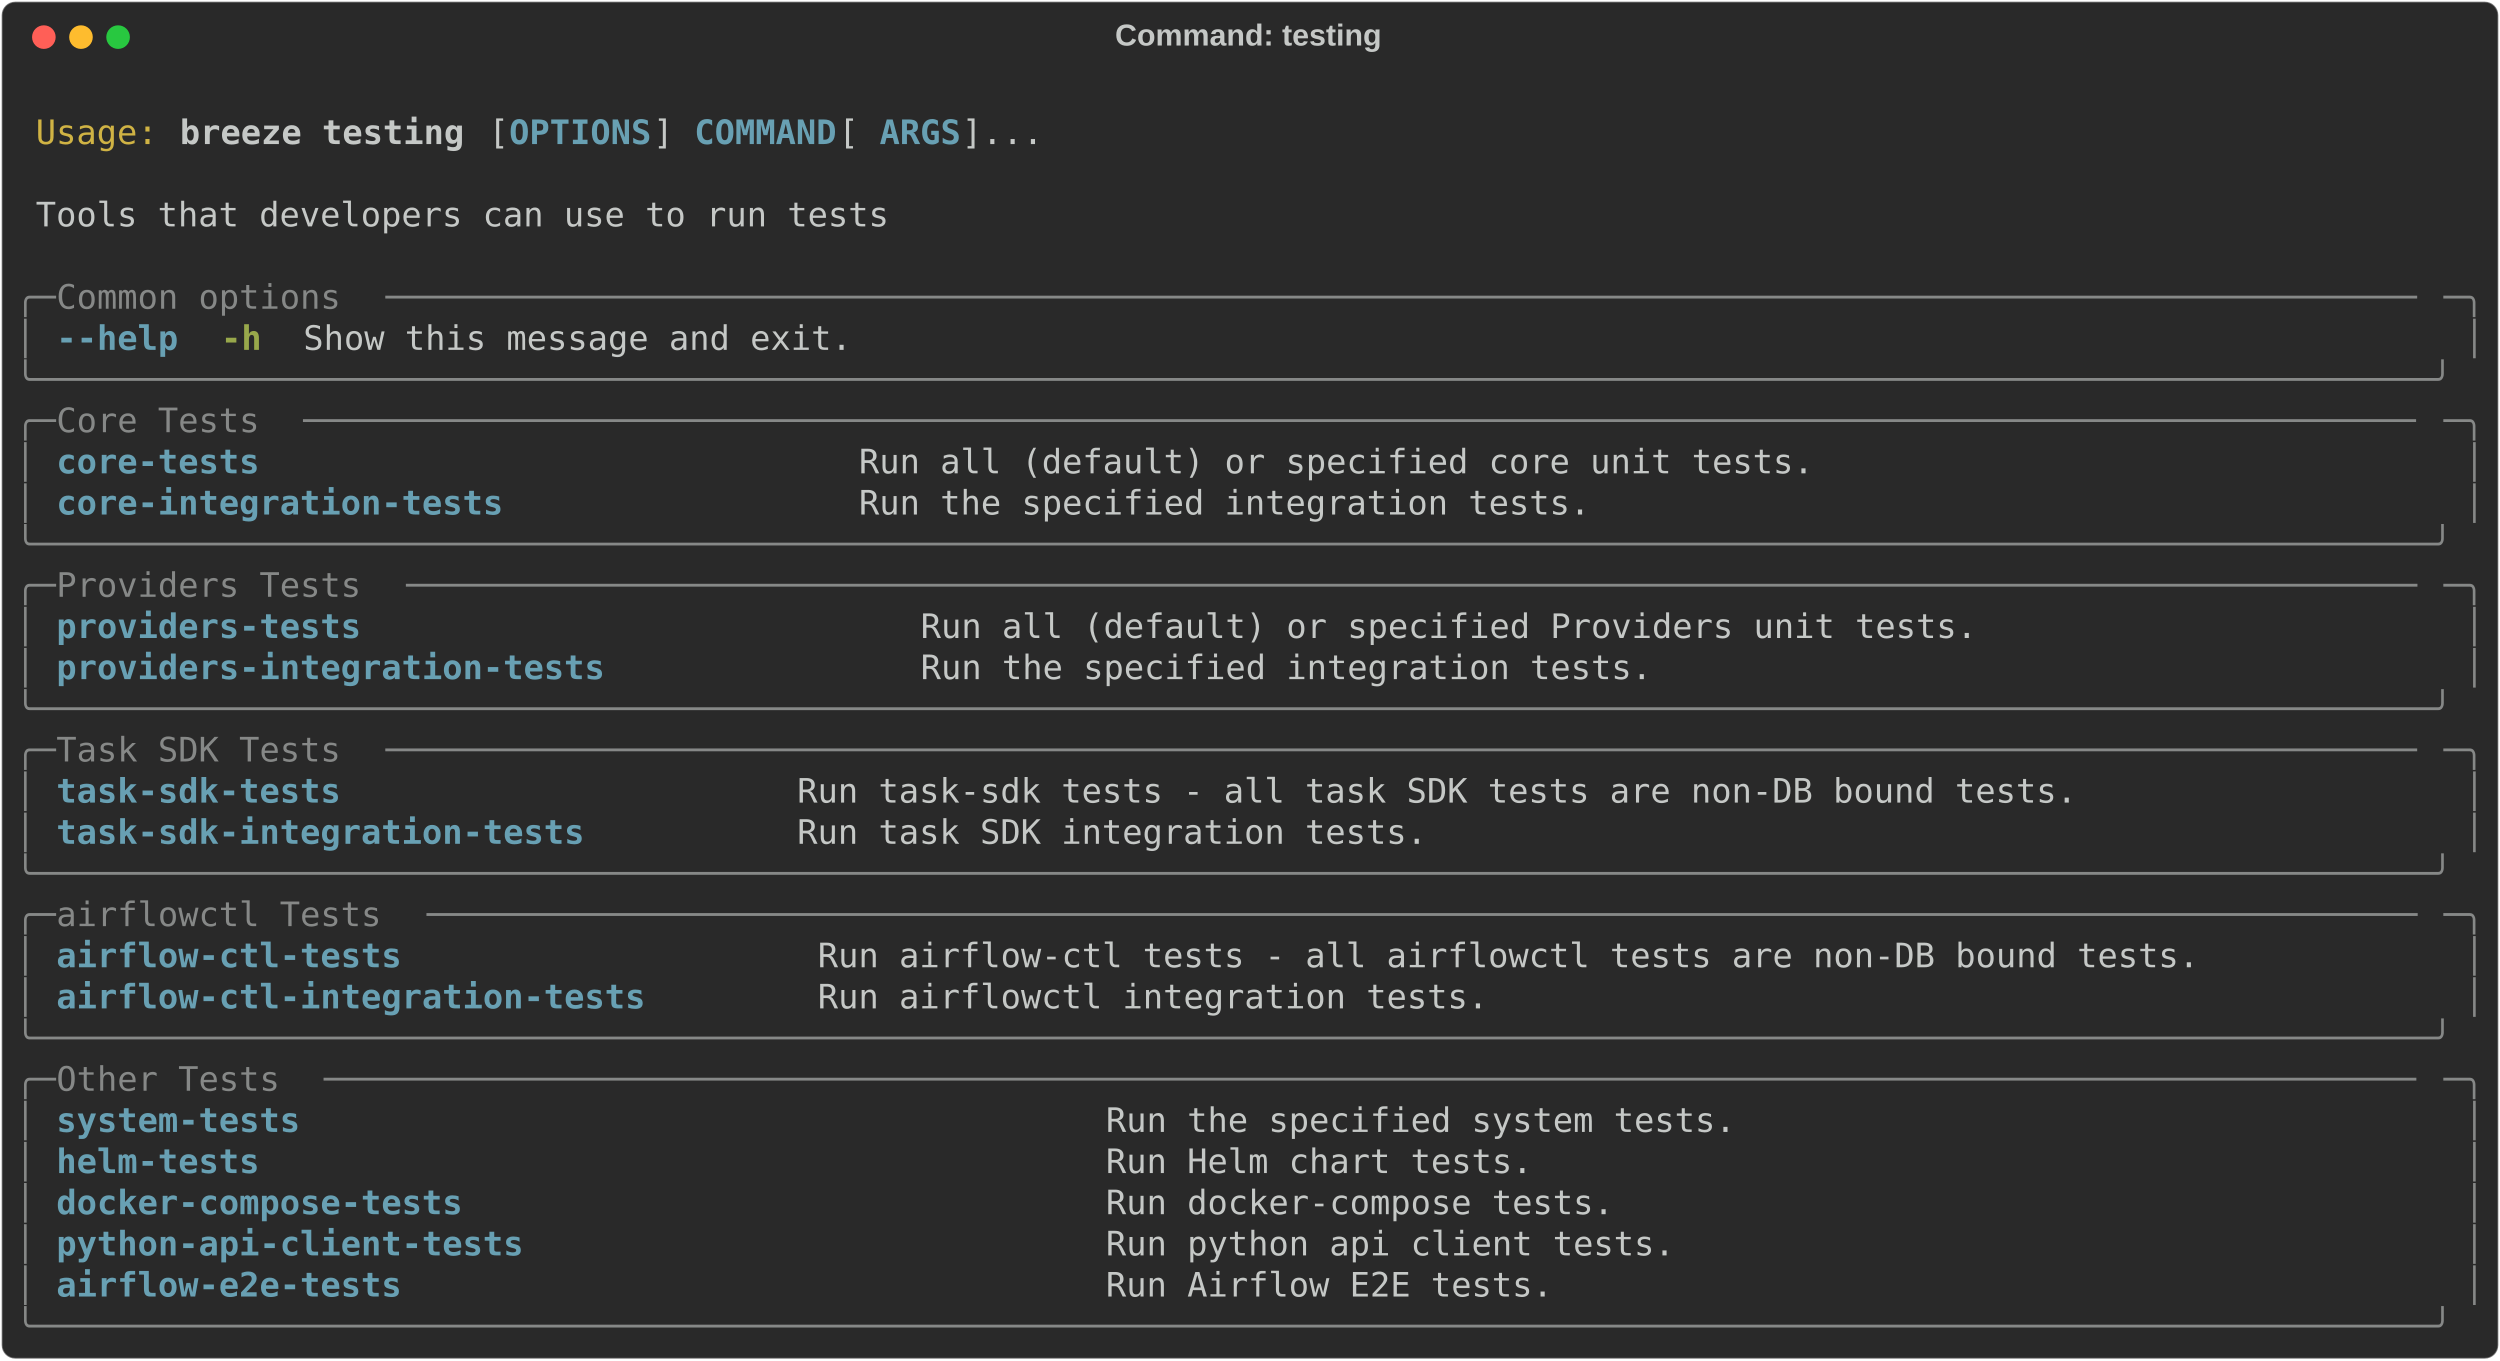
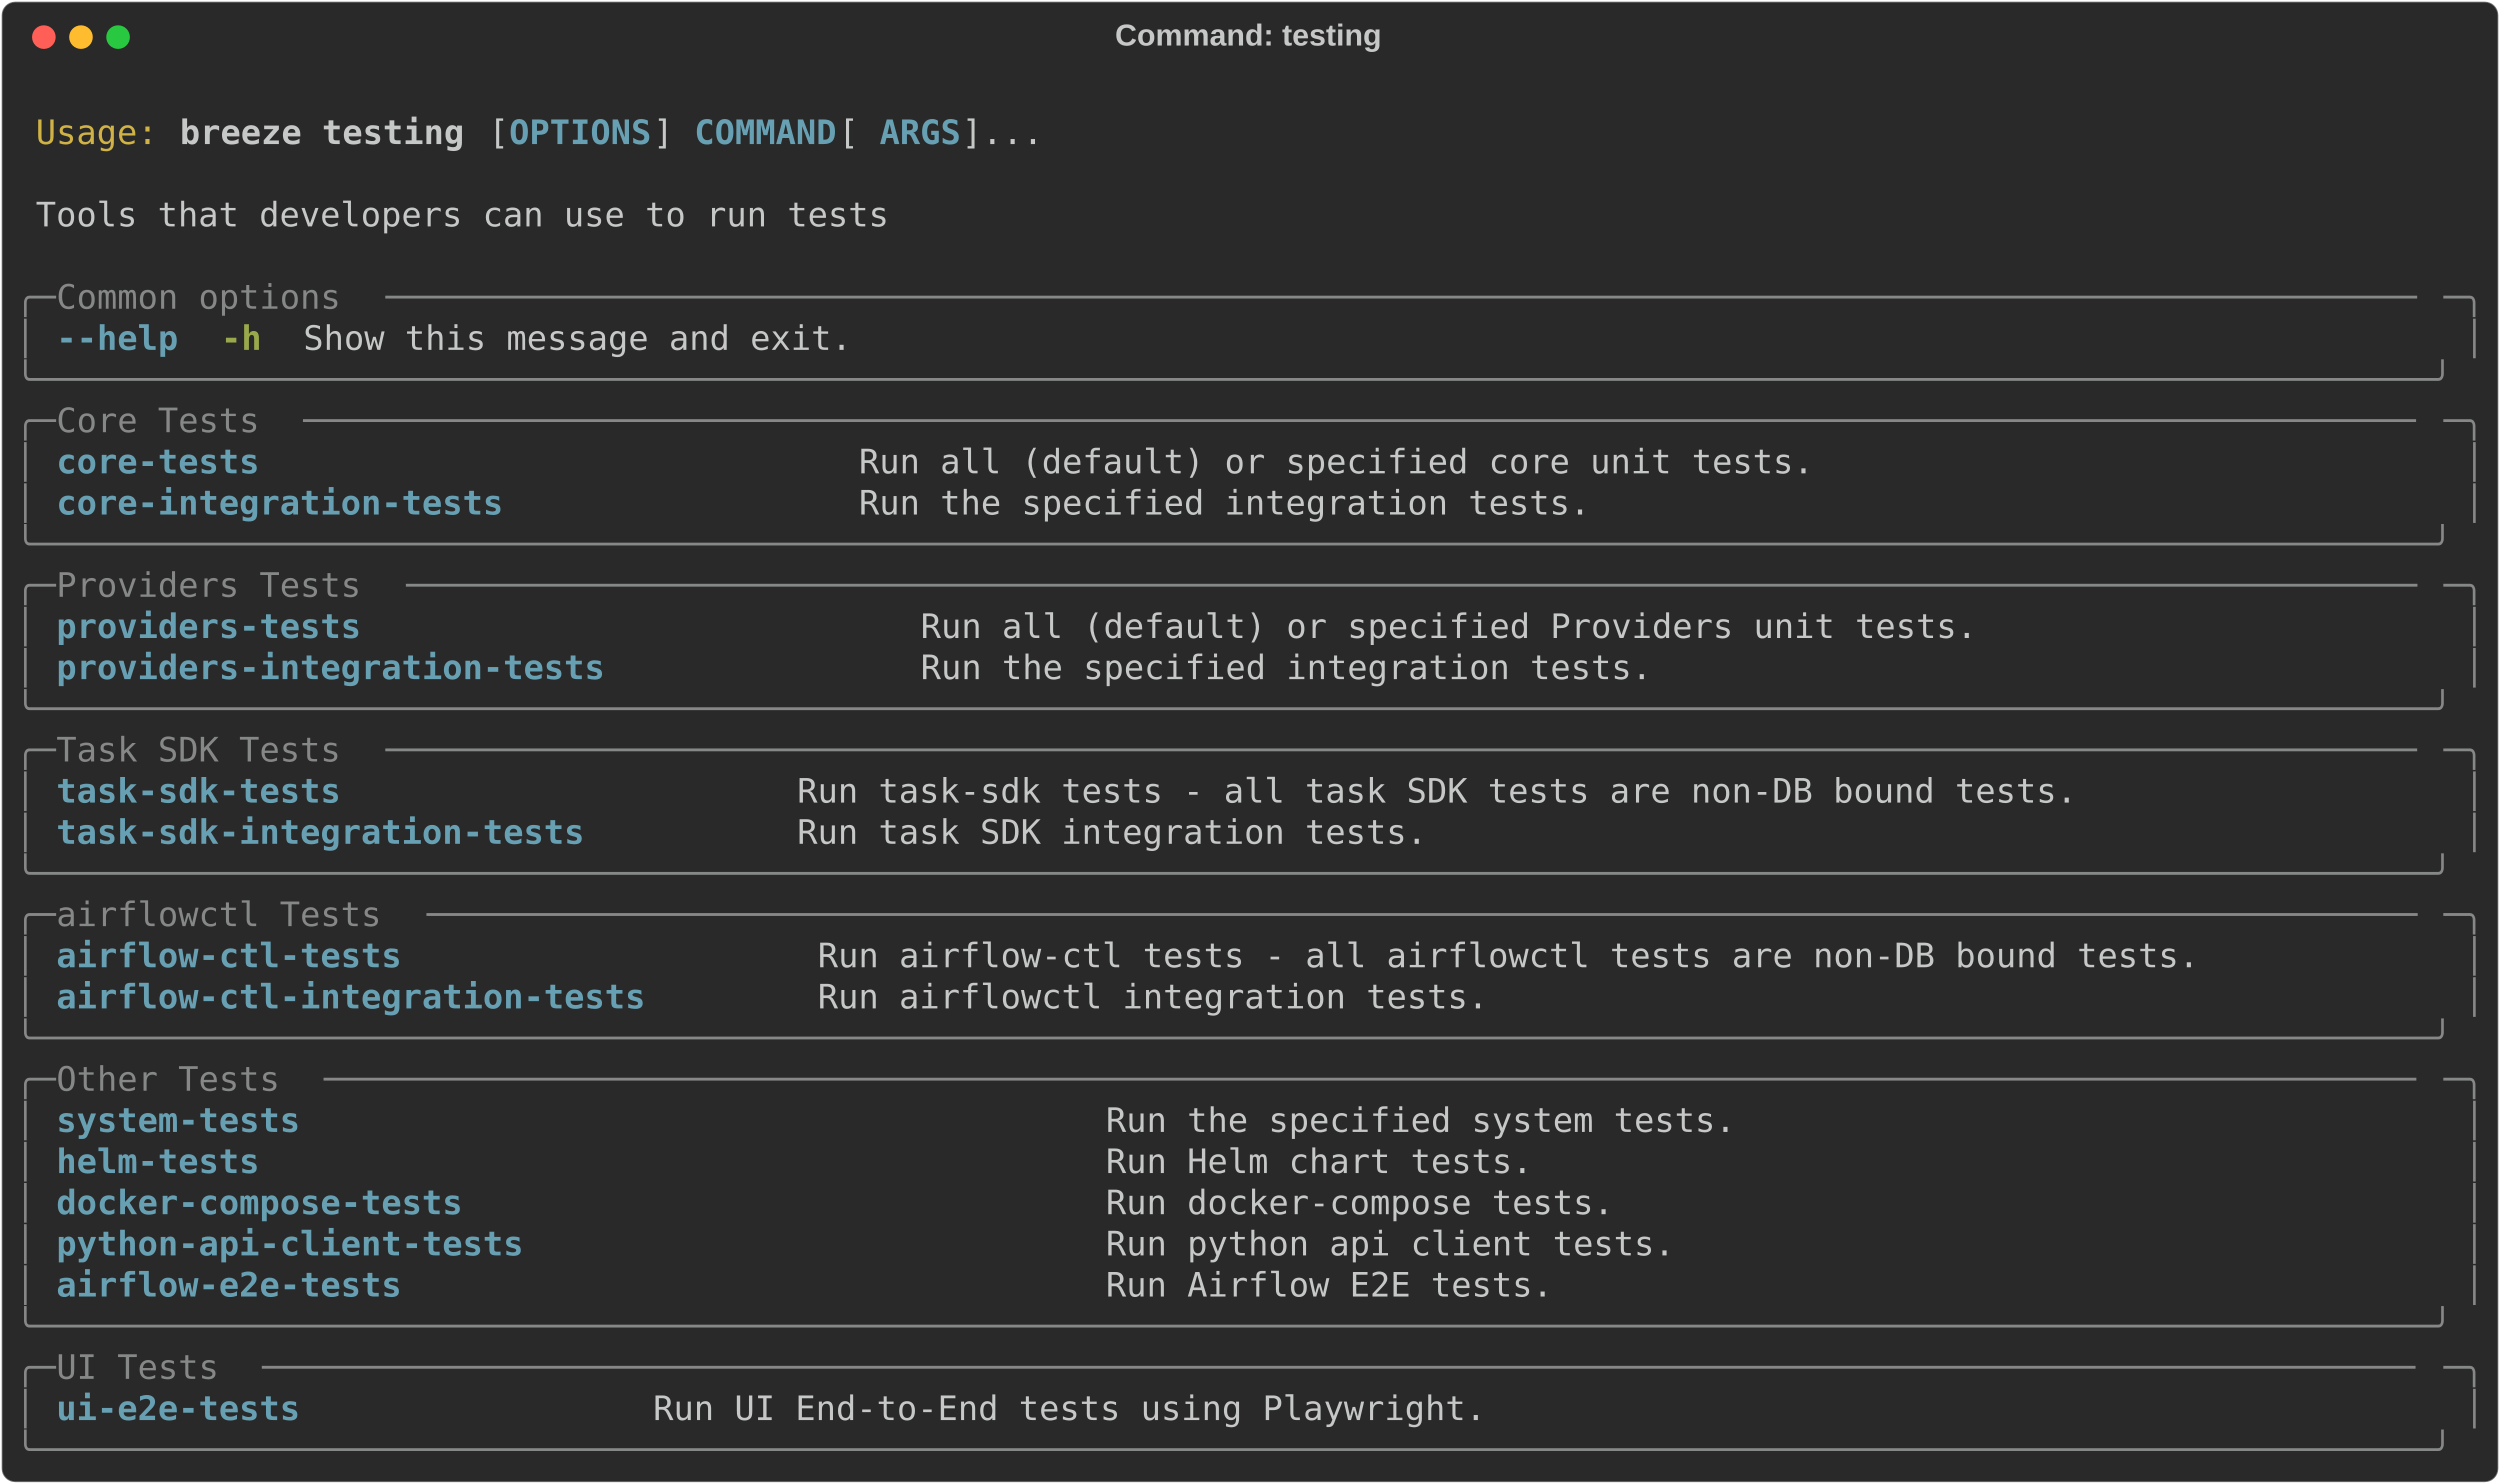
- <svg xmlns="http://www.w3.org/2000/svg" class="rich-terminal" viewBox="0 0 1482 806.4">
+ <svg xmlns="http://www.w3.org/2000/svg" class="rich-terminal" viewBox="0 0 1482 879.6">
  <style>

    @font-face {
        font-family: "Fira Code";
        src: local("FiraCode-Regular"),
                url("https://cdnjs.cloudflare.com/ajax/libs/firacode/6.2.0/woff2/FiraCode-Regular.woff2") format("woff2"),
                url("https://cdnjs.cloudflare.com/ajax/libs/firacode/6.2.0/woff/FiraCode-Regular.woff") format("woff");
        font-style: normal;
        font-weight: 400;
    }
    @font-face {
        font-family: "Fira Code";
        src: local("FiraCode-Bold"),
                url("https://cdnjs.cloudflare.com/ajax/libs/firacode/6.2.0/woff2/FiraCode-Bold.woff2") format("woff2"),
                url("https://cdnjs.cloudflare.com/ajax/libs/firacode/6.2.0/woff/FiraCode-Bold.woff") format("woff");
        font-style: bold;
        font-weight: 700;
    }

    .breeze-testing-matrix {
        font-family: Fira Code, monospace;
        font-size: 20px;
        line-height: 24.4px;
        font-variant-east-asian: full-width;
    }

    .breeze-testing-title {
        font-size: 18px;
        font-weight: bold;
        font-family: arial;
    }

    .breeze-testing-r1 { fill: #c5c8c6 }
.breeze-testing-r2 { fill: #d0b344 }
.breeze-testing-r3 { fill: #c5c8c6;font-weight: bold }
.breeze-testing-r4 { fill: #68a0b3;font-weight: bold }
.breeze-testing-r5 { fill: #868887 }
.breeze-testing-r6 { fill: #98a84b;font-weight: bold }
    </style>
  <defs>
    <clipPath id="breeze-testing-clip-terminal">
-       <rect x="0" y="0" width="1463.0" height="755.4" />
+       <rect x="0" y="0" width="1463.0" height="828.6" />
    </clipPath>
    <clipPath id="breeze-testing-line-0">
      <rect x="0" y="1.5" width="1464" height="24.65" />
    </clipPath>
    <clipPath id="breeze-testing-line-1">
      <rect x="0" y="25.9" width="1464" height="24.65" />
    </clipPath>
    <clipPath id="breeze-testing-line-2">
      <rect x="0" y="50.3" width="1464" height="24.65" />
    </clipPath>
    <clipPath id="breeze-testing-line-3">
      <rect x="0" y="74.7" width="1464" height="24.65" />
    </clipPath>
    <clipPath id="breeze-testing-line-4">
      <rect x="0" y="99.1" width="1464" height="24.65" />
    </clipPath>
    <clipPath id="breeze-testing-line-5">
      <rect x="0" y="123.5" width="1464" height="24.65" />
    </clipPath>
    <clipPath id="breeze-testing-line-6">
      <rect x="0" y="147.9" width="1464" height="24.65" />
    </clipPath>
    <clipPath id="breeze-testing-line-7">
      <rect x="0" y="172.3" width="1464" height="24.65" />
    </clipPath>
    <clipPath id="breeze-testing-line-8">
      <rect x="0" y="196.7" width="1464" height="24.65" />
    </clipPath>
    <clipPath id="breeze-testing-line-9">
      <rect x="0" y="221.1" width="1464" height="24.65" />
    </clipPath>
    <clipPath id="breeze-testing-line-10">
      <rect x="0" y="245.5" width="1464" height="24.65" />
    </clipPath>
    <clipPath id="breeze-testing-line-11">
      <rect x="0" y="269.9" width="1464" height="24.65" />
    </clipPath>
    <clipPath id="breeze-testing-line-12">
      <rect x="0" y="294.3" width="1464" height="24.65" />
    </clipPath>
    <clipPath id="breeze-testing-line-13">
      <rect x="0" y="318.7" width="1464" height="24.65" />
    </clipPath>
    <clipPath id="breeze-testing-line-14">
      <rect x="0" y="343.1" width="1464" height="24.65" />
    </clipPath>
    <clipPath id="breeze-testing-line-15">
      <rect x="0" y="367.5" width="1464" height="24.65" />
    </clipPath>
    <clipPath id="breeze-testing-line-16">
      <rect x="0" y="391.9" width="1464" height="24.65" />
    </clipPath>
    <clipPath id="breeze-testing-line-17">
      <rect x="0" y="416.3" width="1464" height="24.65" />
    </clipPath>
    <clipPath id="breeze-testing-line-18">
      <rect x="0" y="440.7" width="1464" height="24.65" />
    </clipPath>
    <clipPath id="breeze-testing-line-19">
      <rect x="0" y="465.1" width="1464" height="24.65" />
    </clipPath>
    <clipPath id="breeze-testing-line-20">
      <rect x="0" y="489.5" width="1464" height="24.65" />
    </clipPath>
    <clipPath id="breeze-testing-line-21">
      <rect x="0" y="513.9" width="1464" height="24.65" />
    </clipPath>
    <clipPath id="breeze-testing-line-22">
      <rect x="0" y="538.3" width="1464" height="24.65" />
    </clipPath>
    <clipPath id="breeze-testing-line-23">
      <rect x="0" y="562.7" width="1464" height="24.65" />
    </clipPath>
    <clipPath id="breeze-testing-line-24">
      <rect x="0" y="587.1" width="1464" height="24.65" />
    </clipPath>
    <clipPath id="breeze-testing-line-25">
      <rect x="0" y="611.5" width="1464" height="24.65" />
    </clipPath>
    <clipPath id="breeze-testing-line-26">
      <rect x="0" y="635.9" width="1464" height="24.65" />
    </clipPath>
    <clipPath id="breeze-testing-line-27">
      <rect x="0" y="660.3" width="1464" height="24.65" />
    </clipPath>
    <clipPath id="breeze-testing-line-28">
      <rect x="0" y="684.7" width="1464" height="24.65" />
    </clipPath>
    <clipPath id="breeze-testing-line-29">
      <rect x="0" y="709.1" width="1464" height="24.65" />
    </clipPath>
+     <clipPath id="breeze-testing-line-30">
+       <rect x="0" y="733.5" width="1464" height="24.65" />
+     </clipPath>
+     <clipPath id="breeze-testing-line-31">
+       <rect x="0" y="757.9" width="1464" height="24.65" />
+     </clipPath>
+     <clipPath id="breeze-testing-line-32">
+       <rect x="0" y="782.3" width="1464" height="24.65" />
+     </clipPath>
  </defs>
-   <rect fill="#292929" stroke="rgba(255,255,255,0.35)" stroke-width="1" x="1" y="1" width="1480" height="804.4" rx="8" />
+   <rect fill="#292929" stroke="rgba(255,255,255,0.35)" stroke-width="1" x="1" y="1" width="1480" height="877.6" rx="8" />
  <text class="breeze-testing-title" fill="#c5c8c6" text-anchor="middle" x="740" y="27">Command: testing</text>
  <g transform="translate(26,22)">
    <circle cx="0" cy="0" r="7" fill="#ff5f57" />
    <circle cx="22" cy="0" r="7" fill="#febc2e" />
    <circle cx="44" cy="0" r="7" fill="#28c840" />
  </g>
  <g transform="translate(9, 41)" clip-path="url(#breeze-testing-clip-terminal)">
    <g class="breeze-testing-matrix">
      <text class="breeze-testing-r1" x="1464" y="20" textLength="12.2" clip-path="url(#breeze-testing-line-0)">
</text>
      <text class="breeze-testing-r2" x="12.2" y="44.4" textLength="73.2" clip-path="url(#breeze-testing-line-1)">Usage:</text>
      <text class="breeze-testing-r3" x="97.6" y="44.4" textLength="170.8" clip-path="url(#breeze-testing-line-1)">breeze testing</text>
      <text class="breeze-testing-r1" x="280.6" y="44.4" textLength="12.2" clip-path="url(#breeze-testing-line-1)">[</text>
      <text class="breeze-testing-r4" x="292.8" y="44.4" textLength="85.4" clip-path="url(#breeze-testing-line-1)">OPTIONS</text>
      <text class="breeze-testing-r1" x="378.2" y="44.4" textLength="24.4" clip-path="url(#breeze-testing-line-1)">] </text>
      <text class="breeze-testing-r4" x="402.6" y="44.4" textLength="85.4" clip-path="url(#breeze-testing-line-1)">COMMAND</text>
      <text class="breeze-testing-r1" x="488" y="44.4" textLength="24.4" clip-path="url(#breeze-testing-line-1)"> [</text>
      <text class="breeze-testing-r4" x="512.4" y="44.4" textLength="48.8" clip-path="url(#breeze-testing-line-1)">ARGS</text>
      <text class="breeze-testing-r1" x="561.2" y="44.4" textLength="48.8" clip-path="url(#breeze-testing-line-1)">]...</text>
      <text class="breeze-testing-r1" x="1464" y="44.4" textLength="12.2" clip-path="url(#breeze-testing-line-1)">
</text>
      <text class="breeze-testing-r1" x="1464" y="68.8" textLength="12.2" clip-path="url(#breeze-testing-line-2)">
</text>
      <text class="breeze-testing-r1" x="12.2" y="93.2" textLength="512.4" clip-path="url(#breeze-testing-line-3)">Tools that developers can use to run tests</text>
      <text class="breeze-testing-r1" x="1464" y="93.2" textLength="12.2" clip-path="url(#breeze-testing-line-3)">
</text>
      <text class="breeze-testing-r1" x="1464" y="117.6" textLength="12.2" clip-path="url(#breeze-testing-line-4)">
</text>
      <text class="breeze-testing-r5" x="0" y="142" textLength="24.4" clip-path="url(#breeze-testing-line-5)">╭─</text>
      <text class="breeze-testing-r5" x="24.4" y="142" textLength="195.2" clip-path="url(#breeze-testing-line-5)"> Common options </text>
      <text class="breeze-testing-r5" x="219.6" y="142" textLength="1220" clip-path="url(#breeze-testing-line-5)">────────────────────────────────────────────────────────────────────────────────────────────────────</text>
      <text class="breeze-testing-r5" x="1439.6" y="142" textLength="24.4" clip-path="url(#breeze-testing-line-5)">─╮</text>
      <text class="breeze-testing-r1" x="1464" y="142" textLength="12.2" clip-path="url(#breeze-testing-line-5)">
</text>
      <text class="breeze-testing-r5" x="0" y="166.4" textLength="12.2" clip-path="url(#breeze-testing-line-6)">│</text>
      <text class="breeze-testing-r4" x="24.4" y="166.4" textLength="73.2" clip-path="url(#breeze-testing-line-6)">--help</text>
      <text class="breeze-testing-r6" x="122" y="166.4" textLength="24.4" clip-path="url(#breeze-testing-line-6)">-h</text>
      <text class="breeze-testing-r1" x="170.8" y="166.4" textLength="329.4" clip-path="url(#breeze-testing-line-6)">Show this message and exit.</text>
      <text class="breeze-testing-r5" x="1451.8" y="166.4" textLength="12.2" clip-path="url(#breeze-testing-line-6)">│</text>
      <text class="breeze-testing-r1" x="1464" y="166.4" textLength="12.2" clip-path="url(#breeze-testing-line-6)">
</text>
      <text class="breeze-testing-r5" x="0" y="190.8" textLength="1464" clip-path="url(#breeze-testing-line-7)">╰──────────────────────────────────────────────────────────────────────────────────────────────────────────────────────╯</text>
      <text class="breeze-testing-r1" x="1464" y="190.8" textLength="12.2" clip-path="url(#breeze-testing-line-7)">
</text>
      <text class="breeze-testing-r5" x="0" y="215.2" textLength="24.4" clip-path="url(#breeze-testing-line-8)">╭─</text>
      <text class="breeze-testing-r5" x="24.4" y="215.2" textLength="146.4" clip-path="url(#breeze-testing-line-8)"> Core Tests </text>
      <text class="breeze-testing-r5" x="170.8" y="215.2" textLength="1268.8" clip-path="url(#breeze-testing-line-8)">────────────────────────────────────────────────────────────────────────────────────────────────────────</text>
      <text class="breeze-testing-r5" x="1439.6" y="215.2" textLength="24.4" clip-path="url(#breeze-testing-line-8)">─╮</text>
      <text class="breeze-testing-r1" x="1464" y="215.2" textLength="12.2" clip-path="url(#breeze-testing-line-8)">
</text>
      <text class="breeze-testing-r5" x="0" y="239.6" textLength="12.2" clip-path="url(#breeze-testing-line-9)">│</text>
      <text class="breeze-testing-r4" x="24.4" y="239.6" textLength="451.4" clip-path="url(#breeze-testing-line-9)">core-tests                           </text>
      <text class="breeze-testing-r1" x="500.2" y="239.6" textLength="939.4" clip-path="url(#breeze-testing-line-9)">Run all (default) or specified core unit tests.                              </text>
      <text class="breeze-testing-r5" x="1451.8" y="239.6" textLength="12.2" clip-path="url(#breeze-testing-line-9)">│</text>
      <text class="breeze-testing-r1" x="1464" y="239.6" textLength="12.2" clip-path="url(#breeze-testing-line-9)">
</text>
      <text class="breeze-testing-r5" x="0" y="264" textLength="12.2" clip-path="url(#breeze-testing-line-10)">│</text>
      <text class="breeze-testing-r4" x="24.4" y="264" textLength="451.4" clip-path="url(#breeze-testing-line-10)">core-integration-tests               </text>
      <text class="breeze-testing-r1" x="500.2" y="264" textLength="939.4" clip-path="url(#breeze-testing-line-10)">Run the specified integration tests.                                         </text>
      <text class="breeze-testing-r5" x="1451.8" y="264" textLength="12.2" clip-path="url(#breeze-testing-line-10)">│</text>
      <text class="breeze-testing-r1" x="1464" y="264" textLength="12.2" clip-path="url(#breeze-testing-line-10)">
</text>
      <text class="breeze-testing-r5" x="0" y="288.4" textLength="1464" clip-path="url(#breeze-testing-line-11)">╰──────────────────────────────────────────────────────────────────────────────────────────────────────────────────────╯</text>
      <text class="breeze-testing-r1" x="1464" y="288.4" textLength="12.2" clip-path="url(#breeze-testing-line-11)">
</text>
      <text class="breeze-testing-r5" x="0" y="312.8" textLength="24.4" clip-path="url(#breeze-testing-line-12)">╭─</text>
      <text class="breeze-testing-r5" x="24.4" y="312.8" textLength="207.4" clip-path="url(#breeze-testing-line-12)"> Providers Tests </text>
      <text class="breeze-testing-r5" x="231.8" y="312.8" textLength="1207.8" clip-path="url(#breeze-testing-line-12)">───────────────────────────────────────────────────────────────────────────────────────────────────</text>
      <text class="breeze-testing-r5" x="1439.6" y="312.8" textLength="24.4" clip-path="url(#breeze-testing-line-12)">─╮</text>
      <text class="breeze-testing-r1" x="1464" y="312.8" textLength="12.2" clip-path="url(#breeze-testing-line-12)">
</text>
      <text class="breeze-testing-r5" x="0" y="337.2" textLength="12.2" clip-path="url(#breeze-testing-line-13)">│</text>
      <text class="breeze-testing-r4" x="24.4" y="337.2" textLength="488" clip-path="url(#breeze-testing-line-13)">providers-tests                         </text>
      <text class="breeze-testing-r1" x="536.8" y="337.2" textLength="902.8" clip-path="url(#breeze-testing-line-13)">Run all (default) or specified Providers unit tests.                      </text>
      <text class="breeze-testing-r5" x="1451.8" y="337.2" textLength="12.2" clip-path="url(#breeze-testing-line-13)">│</text>
      <text class="breeze-testing-r1" x="1464" y="337.2" textLength="12.2" clip-path="url(#breeze-testing-line-13)">
</text>
      <text class="breeze-testing-r5" x="0" y="361.6" textLength="12.2" clip-path="url(#breeze-testing-line-14)">│</text>
      <text class="breeze-testing-r4" x="24.4" y="361.6" textLength="488" clip-path="url(#breeze-testing-line-14)">providers-integration-tests             </text>
      <text class="breeze-testing-r1" x="536.8" y="361.6" textLength="902.8" clip-path="url(#breeze-testing-line-14)">Run the specified integration tests.                                      </text>
      <text class="breeze-testing-r5" x="1451.8" y="361.6" textLength="12.2" clip-path="url(#breeze-testing-line-14)">│</text>
      <text class="breeze-testing-r1" x="1464" y="361.6" textLength="12.2" clip-path="url(#breeze-testing-line-14)">
</text>
      <text class="breeze-testing-r5" x="0" y="386" textLength="1464" clip-path="url(#breeze-testing-line-15)">╰──────────────────────────────────────────────────────────────────────────────────────────────────────────────────────╯</text>
      <text class="breeze-testing-r1" x="1464" y="386" textLength="12.2" clip-path="url(#breeze-testing-line-15)">
</text>
      <text class="breeze-testing-r5" x="0" y="410.4" textLength="24.4" clip-path="url(#breeze-testing-line-16)">╭─</text>
      <text class="breeze-testing-r5" x="24.4" y="410.4" textLength="195.2" clip-path="url(#breeze-testing-line-16)"> Task SDK Tests </text>
      <text class="breeze-testing-r5" x="219.6" y="410.4" textLength="1220" clip-path="url(#breeze-testing-line-16)">────────────────────────────────────────────────────────────────────────────────────────────────────</text>
      <text class="breeze-testing-r5" x="1439.6" y="410.4" textLength="24.4" clip-path="url(#breeze-testing-line-16)">─╮</text>
      <text class="breeze-testing-r1" x="1464" y="410.4" textLength="12.2" clip-path="url(#breeze-testing-line-16)">
</text>
      <text class="breeze-testing-r5" x="0" y="434.8" textLength="12.2" clip-path="url(#breeze-testing-line-17)">│</text>
      <text class="breeze-testing-r4" x="24.4" y="434.8" textLength="414.8" clip-path="url(#breeze-testing-line-17)">task-sdk-tests                    </text>
      <text class="breeze-testing-r1" x="463.6" y="434.8" textLength="976" clip-path="url(#breeze-testing-line-17)">Run task-sdk tests - all task SDK tests are non-DB bound tests.                 </text>
      <text class="breeze-testing-r5" x="1451.8" y="434.8" textLength="12.2" clip-path="url(#breeze-testing-line-17)">│</text>
      <text class="breeze-testing-r1" x="1464" y="434.8" textLength="12.2" clip-path="url(#breeze-testing-line-17)">
</text>
      <text class="breeze-testing-r5" x="0" y="459.2" textLength="12.2" clip-path="url(#breeze-testing-line-18)">│</text>
      <text class="breeze-testing-r4" x="24.4" y="459.2" textLength="414.8" clip-path="url(#breeze-testing-line-18)">task-sdk-integration-tests        </text>
      <text class="breeze-testing-r1" x="463.6" y="459.2" textLength="976" clip-path="url(#breeze-testing-line-18)">Run task SDK integration tests.                                                 </text>
      <text class="breeze-testing-r5" x="1451.8" y="459.2" textLength="12.2" clip-path="url(#breeze-testing-line-18)">│</text>
      <text class="breeze-testing-r1" x="1464" y="459.2" textLength="12.2" clip-path="url(#breeze-testing-line-18)">
</text>
      <text class="breeze-testing-r5" x="0" y="483.6" textLength="1464" clip-path="url(#breeze-testing-line-19)">╰──────────────────────────────────────────────────────────────────────────────────────────────────────────────────────╯</text>
      <text class="breeze-testing-r1" x="1464" y="483.6" textLength="12.2" clip-path="url(#breeze-testing-line-19)">
</text>
      <text class="breeze-testing-r5" x="0" y="508" textLength="24.4" clip-path="url(#breeze-testing-line-20)">╭─</text>
      <text class="breeze-testing-r5" x="24.4" y="508" textLength="219.6" clip-path="url(#breeze-testing-line-20)"> airflowctl Tests </text>
      <text class="breeze-testing-r5" x="244" y="508" textLength="1195.6" clip-path="url(#breeze-testing-line-20)">──────────────────────────────────────────────────────────────────────────────────────────────────</text>
      <text class="breeze-testing-r5" x="1439.6" y="508" textLength="24.4" clip-path="url(#breeze-testing-line-20)">─╮</text>
      <text class="breeze-testing-r1" x="1464" y="508" textLength="12.2" clip-path="url(#breeze-testing-line-20)">
</text>
      <text class="breeze-testing-r5" x="0" y="532.4" textLength="12.2" clip-path="url(#breeze-testing-line-21)">│</text>
      <text class="breeze-testing-r4" x="24.4" y="532.4" textLength="427" clip-path="url(#breeze-testing-line-21)">airflow-ctl-tests                  </text>
      <text class="breeze-testing-r1" x="475.8" y="532.4" textLength="963.8" clip-path="url(#breeze-testing-line-21)">Run airflow-ctl tests - all airflowctl tests are non-DB bound tests.           </text>
      <text class="breeze-testing-r5" x="1451.8" y="532.4" textLength="12.2" clip-path="url(#breeze-testing-line-21)">│</text>
      <text class="breeze-testing-r1" x="1464" y="532.4" textLength="12.2" clip-path="url(#breeze-testing-line-21)">
</text>
      <text class="breeze-testing-r5" x="0" y="556.8" textLength="12.2" clip-path="url(#breeze-testing-line-22)">│</text>
      <text class="breeze-testing-r4" x="24.4" y="556.8" textLength="427" clip-path="url(#breeze-testing-line-22)">airflow-ctl-integration-tests      </text>
      <text class="breeze-testing-r1" x="475.8" y="556.8" textLength="963.8" clip-path="url(#breeze-testing-line-22)">Run airflowctl integration tests.                                              </text>
      <text class="breeze-testing-r5" x="1451.8" y="556.8" textLength="12.2" clip-path="url(#breeze-testing-line-22)">│</text>
      <text class="breeze-testing-r1" x="1464" y="556.8" textLength="12.2" clip-path="url(#breeze-testing-line-22)">
</text>
      <text class="breeze-testing-r5" x="0" y="581.2" textLength="1464" clip-path="url(#breeze-testing-line-23)">╰──────────────────────────────────────────────────────────────────────────────────────────────────────────────────────╯</text>
      <text class="breeze-testing-r1" x="1464" y="581.2" textLength="12.2" clip-path="url(#breeze-testing-line-23)">
</text>
      <text class="breeze-testing-r5" x="0" y="605.6" textLength="24.4" clip-path="url(#breeze-testing-line-24)">╭─</text>
      <text class="breeze-testing-r5" x="24.4" y="605.6" textLength="158.6" clip-path="url(#breeze-testing-line-24)"> Other Tests </text>
      <text class="breeze-testing-r5" x="183" y="605.6" textLength="1256.6" clip-path="url(#breeze-testing-line-24)">───────────────────────────────────────────────────────────────────────────────────────────────────────</text>
      <text class="breeze-testing-r5" x="1439.6" y="605.6" textLength="24.4" clip-path="url(#breeze-testing-line-24)">─╮</text>
      <text class="breeze-testing-r1" x="1464" y="605.6" textLength="12.2" clip-path="url(#breeze-testing-line-24)">
</text>
      <text class="breeze-testing-r5" x="0" y="630" textLength="12.2" clip-path="url(#breeze-testing-line-25)">│</text>
      <text class="breeze-testing-r4" x="24.4" y="630" textLength="597.8" clip-path="url(#breeze-testing-line-25)">system-tests                                     </text>
      <text class="breeze-testing-r1" x="646.6" y="630" textLength="793" clip-path="url(#breeze-testing-line-25)">Run the specified system tests.                                  </text>
      <text class="breeze-testing-r5" x="1451.8" y="630" textLength="12.2" clip-path="url(#breeze-testing-line-25)">│</text>
      <text class="breeze-testing-r1" x="1464" y="630" textLength="12.2" clip-path="url(#breeze-testing-line-25)">
</text>
      <text class="breeze-testing-r5" x="0" y="654.4" textLength="12.2" clip-path="url(#breeze-testing-line-26)">│</text>
      <text class="breeze-testing-r4" x="24.4" y="654.4" textLength="597.8" clip-path="url(#breeze-testing-line-26)">helm-tests                                       </text>
      <text class="breeze-testing-r1" x="646.6" y="654.4" textLength="793" clip-path="url(#breeze-testing-line-26)">Run Helm chart tests.                                            </text>
      <text class="breeze-testing-r5" x="1451.8" y="654.4" textLength="12.2" clip-path="url(#breeze-testing-line-26)">│</text>
      <text class="breeze-testing-r1" x="1464" y="654.4" textLength="12.2" clip-path="url(#breeze-testing-line-26)">
</text>
      <text class="breeze-testing-r5" x="0" y="678.8" textLength="12.2" clip-path="url(#breeze-testing-line-27)">│</text>
      <text class="breeze-testing-r4" x="24.4" y="678.8" textLength="597.8" clip-path="url(#breeze-testing-line-27)">docker-compose-tests                             </text>
      <text class="breeze-testing-r1" x="646.6" y="678.8" textLength="793" clip-path="url(#breeze-testing-line-27)">Run docker-compose tests.                                        </text>
      <text class="breeze-testing-r5" x="1451.8" y="678.8" textLength="12.2" clip-path="url(#breeze-testing-line-27)">│</text>
      <text class="breeze-testing-r1" x="1464" y="678.8" textLength="12.2" clip-path="url(#breeze-testing-line-27)">
</text>
      <text class="breeze-testing-r5" x="0" y="703.2" textLength="12.2" clip-path="url(#breeze-testing-line-28)">│</text>
      <text class="breeze-testing-r4" x="24.4" y="703.2" textLength="597.8" clip-path="url(#breeze-testing-line-28)">python-api-client-tests                          </text>
      <text class="breeze-testing-r1" x="646.6" y="703.2" textLength="793" clip-path="url(#breeze-testing-line-28)">Run python api client tests.                                     </text>
      <text class="breeze-testing-r5" x="1451.8" y="703.2" textLength="12.2" clip-path="url(#breeze-testing-line-28)">│</text>
      <text class="breeze-testing-r1" x="1464" y="703.2" textLength="12.2" clip-path="url(#breeze-testing-line-28)">
</text>
      <text class="breeze-testing-r5" x="0" y="727.6" textLength="12.2" clip-path="url(#breeze-testing-line-29)">│</text>
      <text class="breeze-testing-r4" x="24.4" y="727.6" textLength="597.8" clip-path="url(#breeze-testing-line-29)">airflow-e2e-tests                                </text>
      <text class="breeze-testing-r1" x="646.6" y="727.6" textLength="793" clip-path="url(#breeze-testing-line-29)">Run Airflow E2E tests.                                           </text>
      <text class="breeze-testing-r5" x="1451.8" y="727.6" textLength="12.2" clip-path="url(#breeze-testing-line-29)">│</text>
      <text class="breeze-testing-r1" x="1464" y="727.6" textLength="12.2" clip-path="url(#breeze-testing-line-29)">
</text>
      <text class="breeze-testing-r5" x="0" y="752" textLength="1464" clip-path="url(#breeze-testing-line-30)">╰──────────────────────────────────────────────────────────────────────────────────────────────────────────────────────╯</text>
      <text class="breeze-testing-r1" x="1464" y="752" textLength="12.2" clip-path="url(#breeze-testing-line-30)">
</text>
+       <text class="breeze-testing-r5" x="0" y="776.4" textLength="24.4" clip-path="url(#breeze-testing-line-31)">╭─</text>
+       <text class="breeze-testing-r5" x="24.4" y="776.4" textLength="122" clip-path="url(#breeze-testing-line-31)"> UI Tests </text>
+       <text class="breeze-testing-r5" x="146.4" y="776.4" textLength="1293.2" clip-path="url(#breeze-testing-line-31)">──────────────────────────────────────────────────────────────────────────────────────────────────────────</text>
+       <text class="breeze-testing-r5" x="1439.6" y="776.4" textLength="24.4" clip-path="url(#breeze-testing-line-31)">─╮</text>
+       <text class="breeze-testing-r1" x="1464" y="776.4" textLength="12.2" clip-path="url(#breeze-testing-line-31)">
+ </text>
+       <text class="breeze-testing-r5" x="0" y="800.8" textLength="12.2" clip-path="url(#breeze-testing-line-32)">│</text>
+       <text class="breeze-testing-r4" x="24.4" y="800.8" textLength="329.4" clip-path="url(#breeze-testing-line-32)">ui-e2e-tests               </text>
+       <text class="breeze-testing-r1" x="378.2" y="800.8" textLength="1061.4" clip-path="url(#breeze-testing-line-32)">Run UI End-to-End tests using Playwright.                                              </text>
+       <text class="breeze-testing-r5" x="1451.8" y="800.8" textLength="12.2" clip-path="url(#breeze-testing-line-32)">│</text>
+       <text class="breeze-testing-r1" x="1464" y="800.8" textLength="12.2" clip-path="url(#breeze-testing-line-32)">
+ </text>
+       <text class="breeze-testing-r5" x="0" y="825.2" textLength="1464" clip-path="url(#breeze-testing-line-33)">╰──────────────────────────────────────────────────────────────────────────────────────────────────────────────────────╯</text>
+       <text class="breeze-testing-r1" x="1464" y="825.2" textLength="12.2" clip-path="url(#breeze-testing-line-33)">
+ </text>
    </g>
  </g>
</svg>
